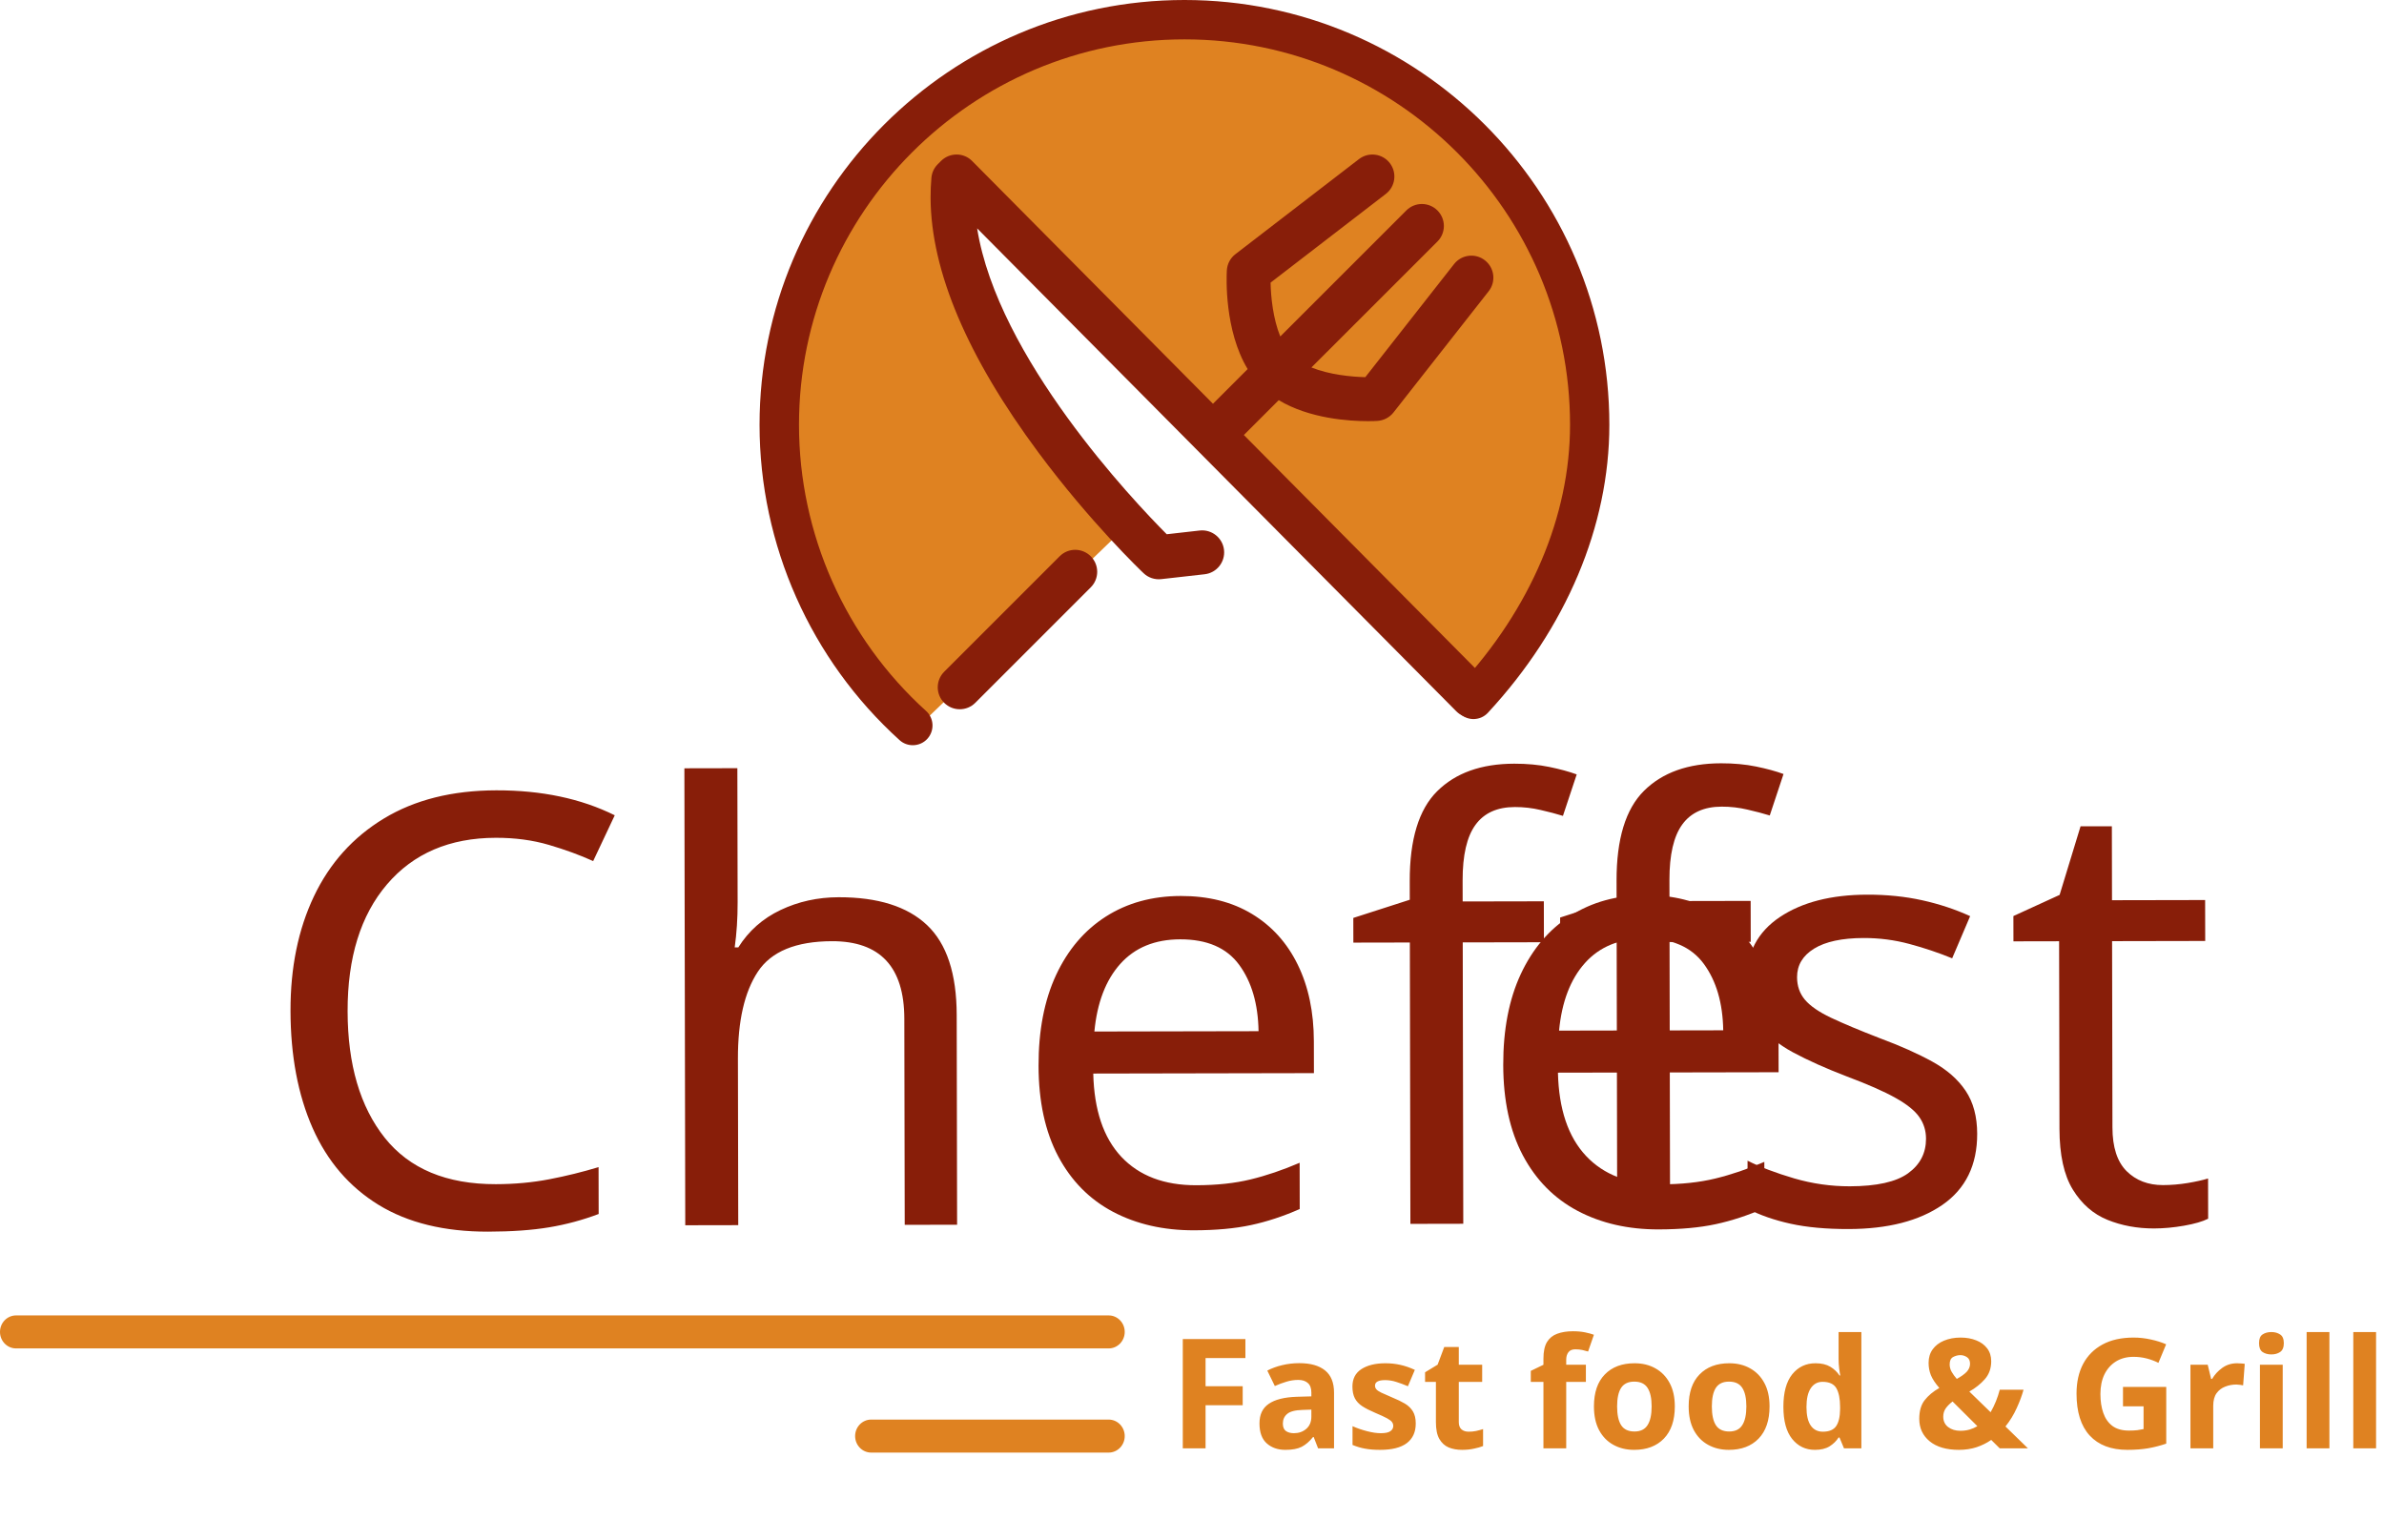
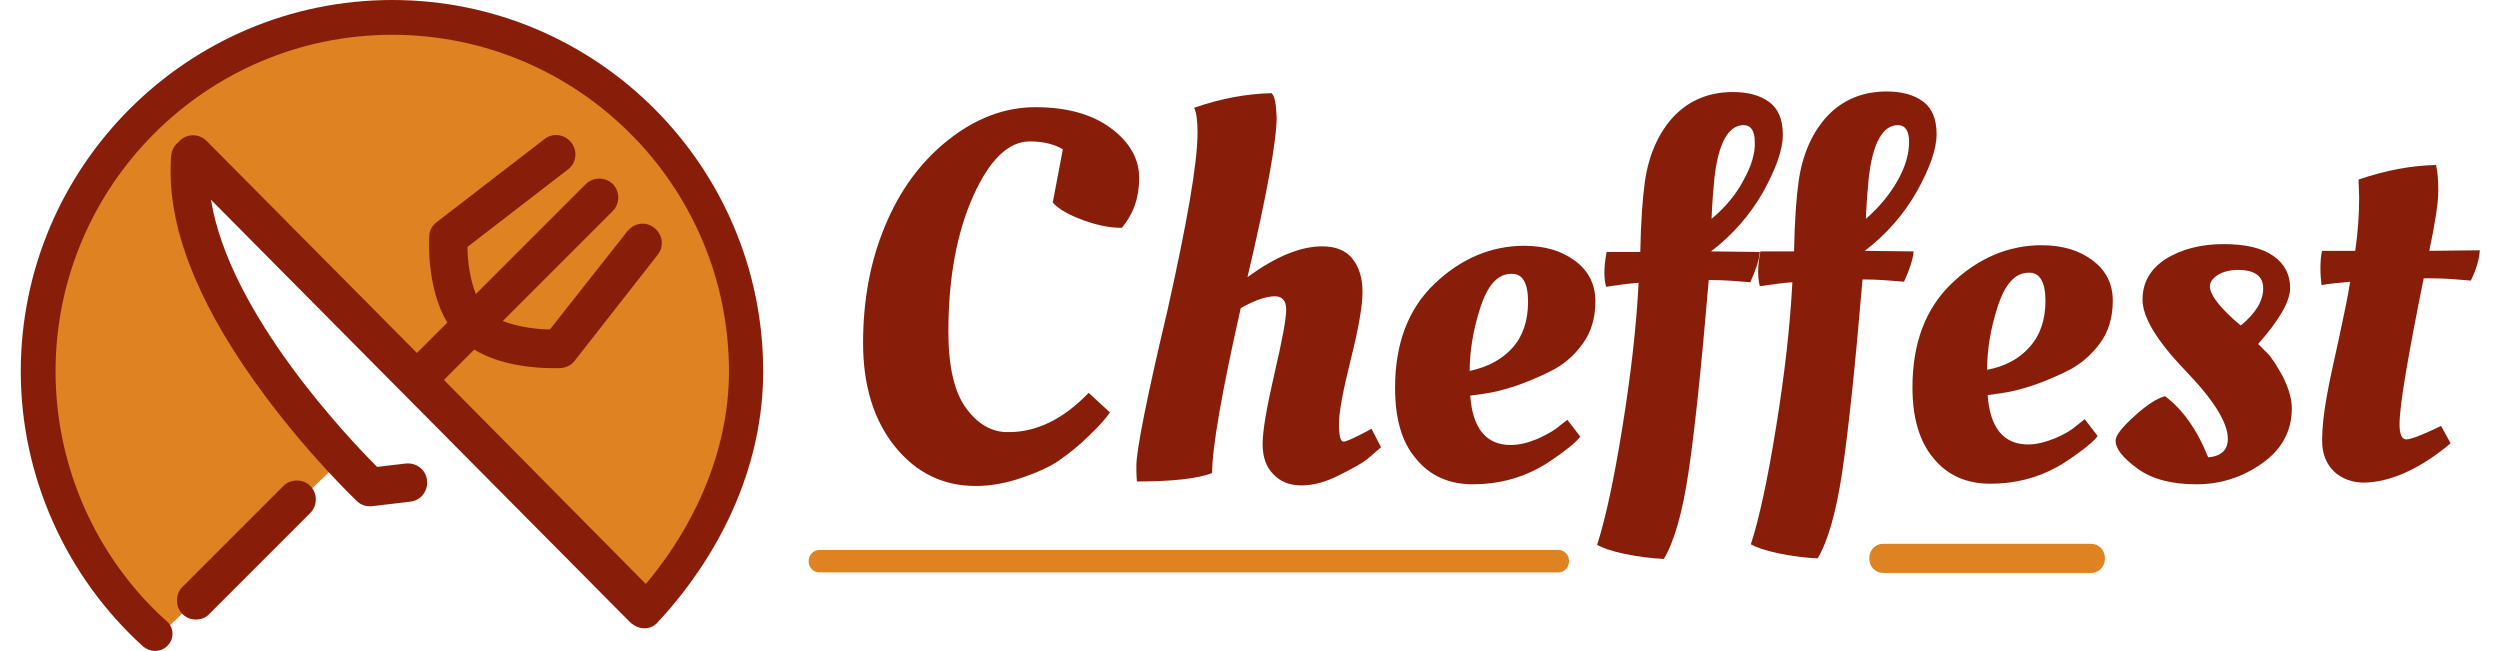
- <svg xmlns="http://www.w3.org/2000/svg" id="PRINT" viewBox="0 0 371.21 239.66">
-   <defs>
-     <style>.cls-1,.cls-2{stroke-width:0px;}.cls-1,.cls-3{fill:#881e09;}.cls-4{letter-spacing:0em;}.cls-2,.cls-5{fill:#df8221;}.cls-5{font-family:Poppins-SemiBold, Poppins;font-size:23.83px;font-weight:600;}.cls-3{font-family:OleoScript-Regular, 'Oleo Script';font-size:93.62px;}</style>
-   </defs>
+ <svg xmlns="http://www.w3.org/2000/svg" version="1.1" id="PRINT" x="0px" y="0px" viewBox="0 0 445.5 116" style="enable-background:new 0 0 445.5 116;" xml:space="preserve">
+   <style type="text/css">
+ 	.st0{fill:#DF8221;}
+ 	.st1{fill:#881E09;}
+ 	.st2{enable-background:new    ;}
+ </style>
  <g id="CUSTOM-group">
-     <path class="cls-2" d="M141.53,114.56l32.85-31.66-22.4-33.45-3.58-21.5,80.64,80.94s24.79-14.34,15.53-62.42C235.31-1.62,174.38-3.41,149.3,14.81c-25.09,18.22-44.8,49.88-7.77,99.75Z" />
-     <path class="cls-1" d="M165,86.62l-17.98,17.98c-1.34,1.34-1.34,3.51,0,4.84.67.67,1.54,1,2.42,1s1.75-.33,2.42-1l17.98-17.98c1.34-1.34,1.34-3.5,0-4.84-1.34-1.34-3.51-1.34-4.84,0Z" />
-     <path class="cls-1" d="M231.59,105.96l-37.91-38.22,5.43-5.43c4.81,2.9,11.03,3.27,13.9,3.27.73,0,1.24-.02,1.46-.04.98-.06,1.89-.53,2.5-1.3l14.83-18.89c1.17-1.49.91-3.64-.58-4.81-1.49-1.17-3.64-.91-4.81.58l-13.82,17.61c-2.2-.05-5.62-.39-8.39-1.51l19.62-19.61c1.34-1.34,1.34-3.5,0-4.84-1.34-1.34-3.5-1.34-4.84,0l-19.63,19.62c-1.12-2.74-1.47-6.15-1.51-8.38l17.94-13.81c1.5-1.15,1.78-3.3.63-4.8-1.15-1.5-3.3-1.78-4.8-.63l-19.25,14.81c-.79.61-1.27,1.52-1.33,2.52-.06,1.06-.4,9.34,3.24,15.37l-5.4,5.4-37.5-37.8c-.64-.65-1.51-1.01-2.42-1.01h0c-.91,0-1.78.36-2.42,1l-.51.51c-.57.57-.92,1.31-.99,2.11-.09,1.04-.14,2.11-.13,3.18.07,11.37,5.72,24.69,16.79,39.6,8.09,10.9,16.05,18.49,16.38,18.8.73.7,1.74,1.03,2.74.92l6.76-.76c1.88-.21,3.23-1.91,3.02-3.79-.21-1.88-1.91-3.23-3.79-3.02l-5.13.58c-5.14-5.16-26.33-27.49-29.52-47.63l74.61,75.2c.67.67,1.55,1.01,2.43,1.01s1.74-.33,2.41-.99c1.34-1.33,1.35-3.5.02-4.84Z" />
-     <path class="cls-1" d="M142.12,116.04c-.73,0-1.47-.26-2.05-.79-13.85-12.53-21.8-30.42-21.8-49.09C118.27,29.68,147.95,0,184.43,0s66.16,29.68,66.16,66.16c0,15.75-6.72,31.67-18.91,44.83-1.15,1.24-3.09,1.31-4.33.16-1.24-1.15-1.31-3.09-.16-4.33,11.14-12.02,17.28-26.46,17.28-40.66,0-33.1-26.93-60.03-60.03-60.03s-60.03,26.93-60.03,60.03c0,16.94,7.21,33.17,19.78,44.54,1.26,1.13,1.35,3.07.22,4.33-.6.67-1.44,1.01-2.27,1.01Z" />
+     <path class="st0" d="M27,114.6l32.9-31.7L37.4,49.4l-3.6-21.5l80.6,80.9c0,0,24.8-14.3,15.5-62.4c-9.1-48-70.1-49.8-95.1-31.6   C9.7,33-10,64.7,27,114.6z" />
+     <path class="st1" d="M50.5,86.6l-18,18c-1.3,1.3-1.3,3.5,0,4.8c0.7,0.7,1.5,1,2.4,1s1.8-0.3,2.4-1l18-18c1.3-1.3,1.3-3.5,0-4.8   S51.8,85.3,50.5,86.6z" />
+     <path class="st1" d="M117,106L79.1,67.7l5.4-5.4c4.8,2.9,11,3.3,13.9,3.3c0.7,0,1.2,0,1.5,0c1-0.1,1.9-0.5,2.5-1.3l14.8-18.9   c1.2-1.5,0.9-3.6-0.6-4.8s-3.6-0.9-4.8,0.6L98,58.7c-2.2,0-5.6-0.4-8.4-1.5l19.6-19.6c1.3-1.3,1.3-3.5,0-4.8s-3.5-1.3-4.8,0   L84.8,52.4c-1.1-2.7-1.5-6.2-1.5-8.4l17.9-13.8c1.5-1.1,1.8-3.3,0.6-4.8s-3.3-1.8-4.8-0.6L77.8,39.6c-0.8,0.6-1.3,1.5-1.3,2.5   c-0.1,1.1-0.4,9.3,3.2,15.4l-5.4,5.4L36.8,25.1c-0.6-0.6-1.5-1-2.4-1l0,0c-0.9,0-1.8,0.4-2.4,1l-0.5,0.5c-0.6,0.6-0.9,1.3-1,2.1   c-0.1,1-0.1,2.1-0.1,3.2c0.1,11.4,5.7,24.7,16.8,39.6C55.3,81.4,63.3,89,63.6,89.3c0.7,0.7,1.7,1,2.7,0.9l6.8-0.8   c1.9-0.2,3.2-1.9,3-3.8s-1.9-3.2-3.8-3l-5.1,0.6C62,78,40.8,55.7,37.6,35.6l74.6,75.2c0.7,0.7,1.6,1,2.4,1s1.7-0.3,2.4-1   C118.4,109.4,118.4,107.3,117,106L117,106z" />
+     <path class="st1" d="M27.6,116c-0.7,0-1.5-0.3-2.1-0.8c-13.8-12.5-21.8-30.4-21.8-49C3.7,29.7,33.4,0,69.9,0S136,29.7,136,66.2   c0,15.8-6.7,31.7-18.9,44.8c-1.1,1.2-3.1,1.3-4.3,0.2c-1.2-1.2-1.3-3.1-0.2-4.3c11.1-12,17.3-26.5,17.3-40.7c0-33.1-26.9-60-60-60   s-60,26.9-60,60c0,16.9,7.2,33.2,19.8,44.5c1.3,1.1,1.4,3.1,0.2,4.3C29.3,115.7,28.4,116,27.6,116L27.6,116z" />
  </g>
-   <g id="CUSTOM-group-2">
-     <path class="cls-2" d="M172.63,226.19h-36.98c-1.38,0-2.5-1.15-2.5-2.57s1.12-2.57,2.5-2.57h36.98c1.38,0,2.5,1.15,2.5,2.57s-1.12,2.57-2.5,2.57Z" />
-     <path class="cls-2" d="M172.63,209.97H2.5c-1.38,0-2.5-1.15-2.5-2.57s1.12-2.57,2.5-2.57h170.13c1.38,0,2.5,1.15,2.5,2.57s-1.12,2.57-2.5,2.57Z" />
+   <path class="st0" d="M372.6,102.1h-37c-1.4,0-2.5-1.1-2.5-2.6s1.1-2.6,2.5-2.6h37c1.4,0,2.5,1.1,2.5,2.6S374,102.1,372.6,102.1z" />
+   <path class="st0" d="M277.7,102H146c-1.1,0-1.9-0.9-1.9-2s0.9-2,1.9-2h131.7c1.1,0,1.9,0.9,1.9,2C279.6,101.1,278.8,102,277.7,102z" />
+   <g>
+     <g class="st2">
+       <path class="st1" d="M173.9,86.6c-5.8,0-10.6-2.3-14.4-7c-3.8-4.7-5.7-10.9-5.7-18.5c0-7.6,1.3-14.6,3.9-20.8    c2.6-6.3,6.3-11.4,11.2-15.3c4.9-3.9,10.1-5.9,15.6-5.9s10,1.2,13.4,3.7c3.4,2.5,5.1,5.5,5.1,8.9c0,3.5-1,6.4-3.1,8.9    c-2,0-4.2-0.4-6.7-1.3c-2.5-0.9-4.4-1.9-5.6-3.2l1.8-9.5c-1.5-0.9-3.5-1.4-5.9-1.4c-3.8,0-7.2,3.3-10.1,9.8    c-2.9,6.5-4.4,14.6-4.4,24.1c0,6.3,1.1,10.9,3.2,13.7c2.1,2.8,4.6,4.3,7.6,4.2c4.9,0,9.7-2.3,14.2-7l3.8,3.5    c-0.7,1-1.9,2.4-3.7,4.1c-1.8,1.8-3.6,3.2-5.3,4.4c-1.7,1.2-4,2.2-6.6,3.1C179.3,86.1,176.6,86.6,173.9,86.6z" />
+       <path class="st1" d="M213.4,23.6c0-2.1-0.2-3.5-0.6-4.4c4.9-1.7,9.5-2.5,13.8-2.6c0.6,0.6,0.8,2,0.9,4.3c0,4.1-1.7,13.6-5.2,28.5    c5-3.7,9.5-5.5,13.3-5.5c2.4,0,4.2,0.7,5.4,2.2c1.2,1.5,1.8,3.5,1.8,5.9c0,2.5-0.7,6.5-2.1,12.1c-1.4,5.6-2.1,9.4-2.1,11.5    s0.3,3.1,0.8,3.1c0.5,0,1.8-0.6,3.9-1.7l1.1-0.6l1.7,3.3c-0.6,0.5-1.3,1.1-2.2,1.9s-2.7,1.8-5.1,3c-2.5,1.3-4.8,1.9-6.9,1.9    c-2.1,0-3.8-0.7-5-2c-1.3-1.3-1.9-3.1-1.9-5.4c0-2.3,0.7-6.4,2.1-12.5c1.4-6,2.1-9.8,2.1-11.4c0-1.6-0.7-2.4-2-2.4    c-1.6,0-3.6,0.7-6.1,2.1c-3.4,15.1-5.1,24.9-5.1,29.4c-2.6,1-7.1,1.5-13.4,1.5c-0.1-1.1-0.1-2-0.1-2.8c0-2.7,1.8-11.9,5.5-27.5    C211.5,39.8,213.4,29.2,213.4,23.6z" />
+       <path class="st1" d="M248.6,69.1c0-7.8,2.3-14,7-18.5c4.7-4.5,10.1-6.8,16-6.8c3.7,0,6.7,0.9,9.1,2.7c2.4,1.8,3.6,4.2,3.6,7.2    c0,3-0.8,5.6-2.3,7.6c-1.5,2.1-3.4,3.7-5.6,4.8c-4.4,2.2-8.5,3.6-12.2,4.1l-2.2,0.3c0.4,5.9,2.9,8.8,7.2,8.8    c1.5,0,3.1-0.4,4.8-1.1c1.7-0.8,3-1.5,3.9-2.3l1.4-1.1l2.3,3c-0.5,0.7-1.5,1.6-3,2.7c-1.5,1.1-2.9,2.1-4.2,2.8    c-3.6,2-7.6,3-11.9,3c-4.3,0-7.7-1.5-10.2-4.6C249.8,78.8,248.6,74.6,248.6,69.1z M269.5,62c1.9-2.1,2.8-4.9,2.8-8.2    c0-3.4-1-5.1-3-5c-2.4,0-4.2,2-5.5,6c-1.3,4-1.9,7.8-1.9,11.3C265.1,65.4,267.6,64.1,269.5,62z" />
+       <path class="st1" d="M313.6,44.9c-0.1,1.4-0.7,3.2-1.7,5.4c-2.4-0.2-4.7-0.4-7-0.4l-0.4,0c-1.3,15.4-2.5,26.8-3.6,34.2    c-1.1,7.4-2.6,12.5-4.4,15.5c-2.2-0.1-4.6-0.4-7-0.9c-2.4-0.5-4-1.1-4.9-1.6c1.5-4.6,3-11.6,4.5-20.9c1.5-9.3,2.5-17.9,2.9-25.8    c-1.7,0.1-3.7,0.4-5.8,0.7c-0.2-0.8-0.3-1.6-0.3-2.5s0.1-2.1,0.4-3.7l6,0c0.1-5.4,0.4-9.5,0.8-12.4c0.7-5,2.5-8.9,5.2-11.8    c2.7-2.8,6.2-4.3,10.5-4.3c2.7,0,4.9,0.6,6.5,1.8c1.6,1.2,2.4,3.1,2.4,5.8s-1.2,6-3.5,10.2c-2.4,4.2-5.5,7.7-9.3,10.6L313.6,44.9z     M310.7,32.1c1.4-2.5,2.1-4.8,2-6.8c0-2-0.7-3-2-3c-2.7,0-4.5,3.2-5.2,9.5c-0.2,2.1-0.4,4.5-0.5,7.2    C307.5,36.9,309.4,34.6,310.7,32.1z" />
+       <path class="st1" d="M341,44.8c-0.1,1.4-0.7,3.2-1.7,5.4c-2.4-0.2-4.7-0.4-7-0.4l-0.4,0c-1.3,15.4-2.5,26.8-3.6,34.2    s-2.6,12.5-4.4,15.5c-2.2-0.1-4.6-0.4-7-0.9c-2.4-0.5-4-1.1-4.9-1.6c1.5-4.6,3-11.6,4.5-20.9c1.5-9.3,2.5-17.9,2.9-25.8    c-1.7,0.1-3.7,0.4-5.8,0.7c-0.2-0.8-0.3-1.6-0.3-2.5s0.1-2.1,0.4-3.7l6,0c0.1-5.4,0.4-9.5,0.8-12.4c0.7-5,2.5-8.9,5.2-11.8    c2.7-2.8,6.2-4.3,10.5-4.3c2.7,0,4.9,0.6,6.5,1.8c1.6,1.2,2.4,3.1,2.4,5.8s-1.2,6-3.5,10.2c-2.4,4.2-5.5,7.7-9.3,10.6L341,44.8z     M338.2,32.1c1.4-2.5,2-4.8,2-6.8c0-2-0.7-3-2-3c-2.7,0-4.5,3.2-5.2,9.5c-0.2,2.1-0.4,4.5-0.5,7.2    C334.9,36.9,336.8,34.6,338.2,32.1z" />
+     </g>
+     <g class="st2">
+       <path class="st1" d="M340.8,69c0-7.8,2.3-14,7-18.5c4.7-4.5,10.1-6.8,16-6.8c3.7,0,6.7,0.9,9.1,2.7c2.4,1.8,3.6,4.2,3.6,7.2    c0,3-0.8,5.6-2.3,7.6s-3.4,3.7-5.6,4.8c-4.4,2.2-8.5,3.6-12.2,4.1l-2.2,0.3c0.4,5.9,2.9,8.8,7.2,8.8c1.5,0,3.1-0.4,4.8-1.1    s3-1.5,3.9-2.3l1.4-1.1l2.3,3c-0.5,0.7-1.5,1.6-3,2.7c-1.5,1.1-2.9,2.1-4.2,2.8c-3.6,2-7.6,3-11.9,3c-4.3,0-7.7-1.5-10.2-4.6    C342,78.6,340.8,74.4,340.8,69z M361.7,61.8c1.9-2.1,2.8-4.9,2.8-8.2s-1-5.1-3-5c-2.4,0-4.2,2-5.5,6c-1.3,4-1.9,7.8-1.9,11.3    C357.3,65.3,359.9,63.9,361.7,61.8z" />
+     </g>
+     <g class="st2">
+       <path class="st1" d="M408.4,72.8c0,3.9-1.7,7.2-5.2,9.7c-3.5,2.5-7.4,3.8-11.8,3.8c-4.4,0-7.9-0.9-10.5-2.8    c-2.6-1.9-3.9-3.5-3.9-5c0-0.9,1.1-2.3,3.3-4.3c2.2-2,4-3.2,5.5-3.6c3.1,2.3,5.7,5.9,7.7,10.9c2.3-0.2,3.5-1.3,3.5-3.3    c0-2.9-2.5-6.9-7.6-12.2c-5.1-5.3-7.6-9.5-7.6-12.6c0-3.1,1.4-5.5,4.2-7.3c2.8-1.7,6.2-2.6,10.2-2.6c4,0,6.9,0.7,8.9,2.1    c2,1.4,3,3.3,3,5.7c0,2.4-1.9,5.7-5.7,10c0.4,0.4,1,1,1.7,1.7c0.7,0.7,1.6,2.1,2.7,4.1C407.8,69.1,408.4,71,408.4,72.8z     M403.3,51.4c0-2.2-1.5-3.3-4.5-3.3c-1.4,0-2.6,0.3-3.6,0.9c-0.9,0.6-1.4,1.3-1.4,2c0,1.4,1.4,3.3,4.1,5.8l1.4,1.2    C402,55.8,403.3,53.6,403.3,51.4z" />
+       <path class="st1" d="M441.9,44.6c-0.1,1.6-0.6,3.4-1.6,5.4c-2.4-0.2-4.6-0.4-6.7-0.4l-1.7,0c-2.8,13.9-4.3,22.6-4.3,26    c0,1.8,0.4,2.7,1.2,2.7c0.8,0,2.9-0.8,6.2-2.4l1.7,3.1c-5.5,4.6-10.7,6.9-15.4,7c-2.2,0-4-0.7-5.4-2c-1.4-1.4-2.1-3.2-2.1-5.5    c0-2.3,0.3-4.9,0.8-7.7c0.5-2.9,1.3-6.4,2.2-10.5c0.9-4.2,1.6-7.5,2-10.1c-2.3,0.2-4,0.4-5.1,0.6c-0.1-0.7-0.2-1.8-0.2-3    c0-1.3,0.1-2.3,0.3-3.1l5.9,0c0.5-3.4,0.7-6.6,0.7-9.5l-0.1-2.9v-0.3c4.9-1.7,9.5-2.5,13.8-2.6c0.3,1.2,0.4,2.8,0.4,4.7    c0,1.9-0.5,5.4-1.6,10.6L441.9,44.6z" />
+     </g>
  </g>
-   <text class="cls-3" transform="translate(39.58 190.92) rotate(-.11)">
-     <tspan x="0" y="0">Cheff</tspan>
-     <tspan class="cls-4" x="189.38" y="0">e</tspan>
-     <tspan x="227.67" y="0">st</tspan>
-   </text>
-   <text class="cls-5" transform="translate(182.03 225.53)">
-     <tspan x="0" y="0">Fast food &amp; Grill</tspan>
-   </text>
</svg>
